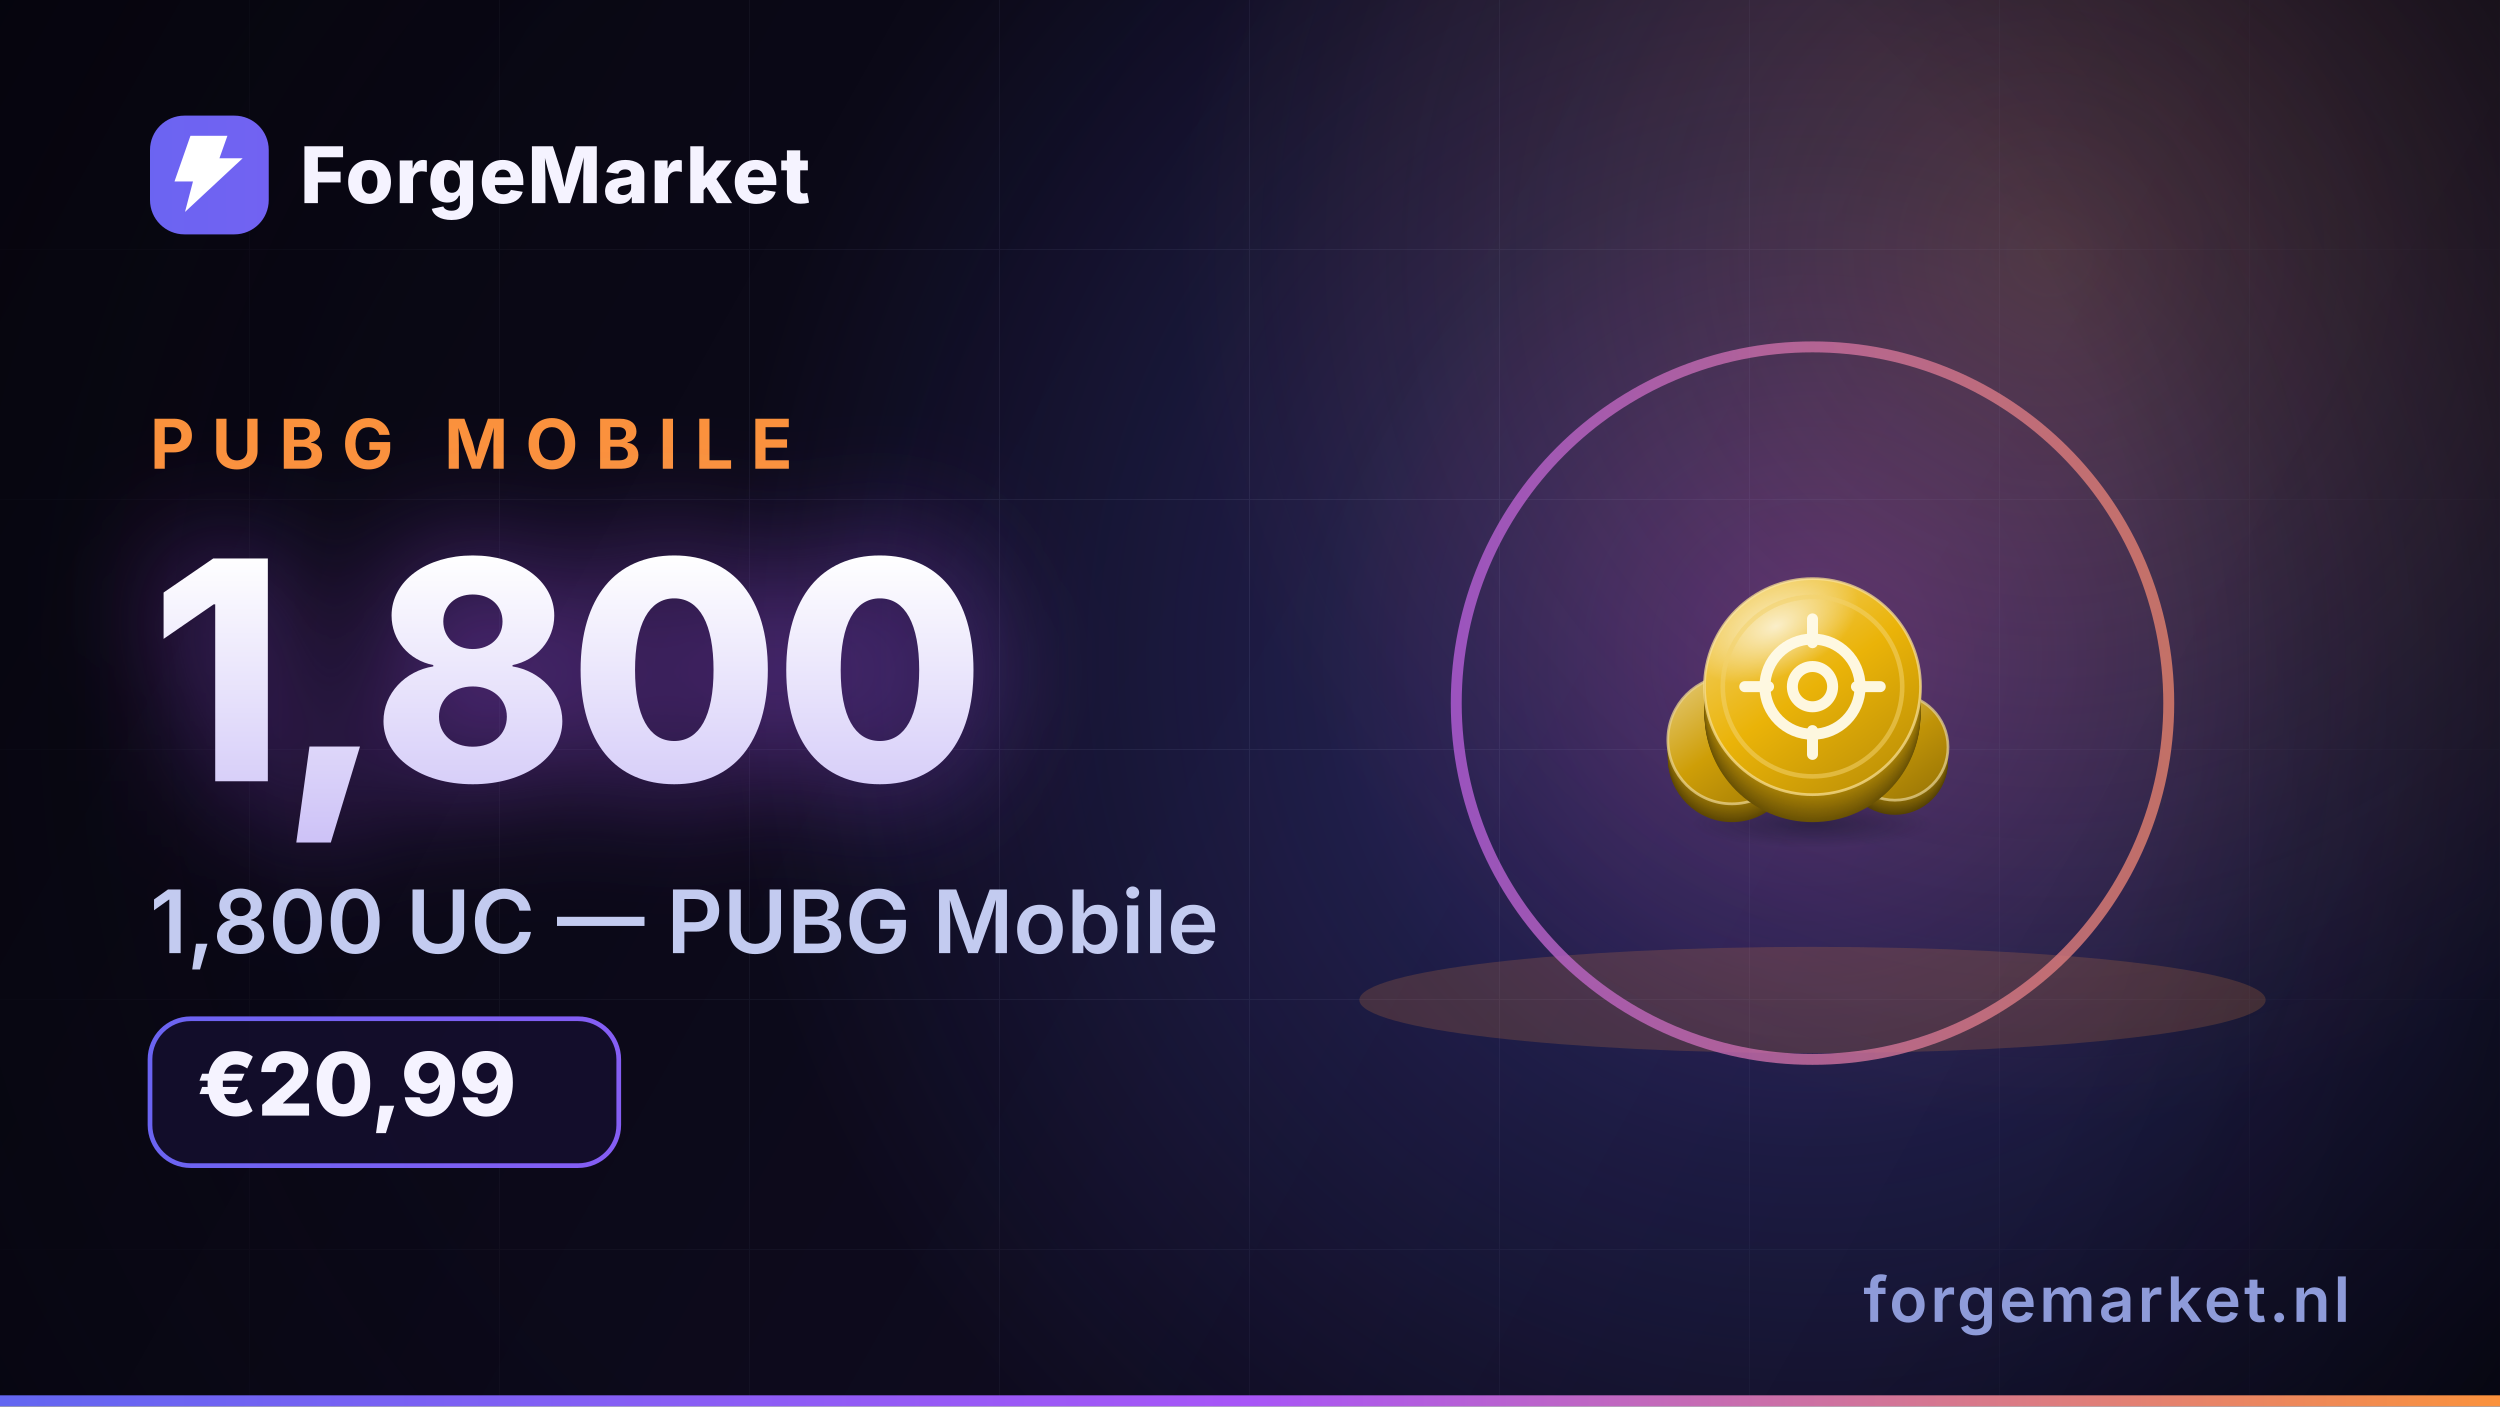
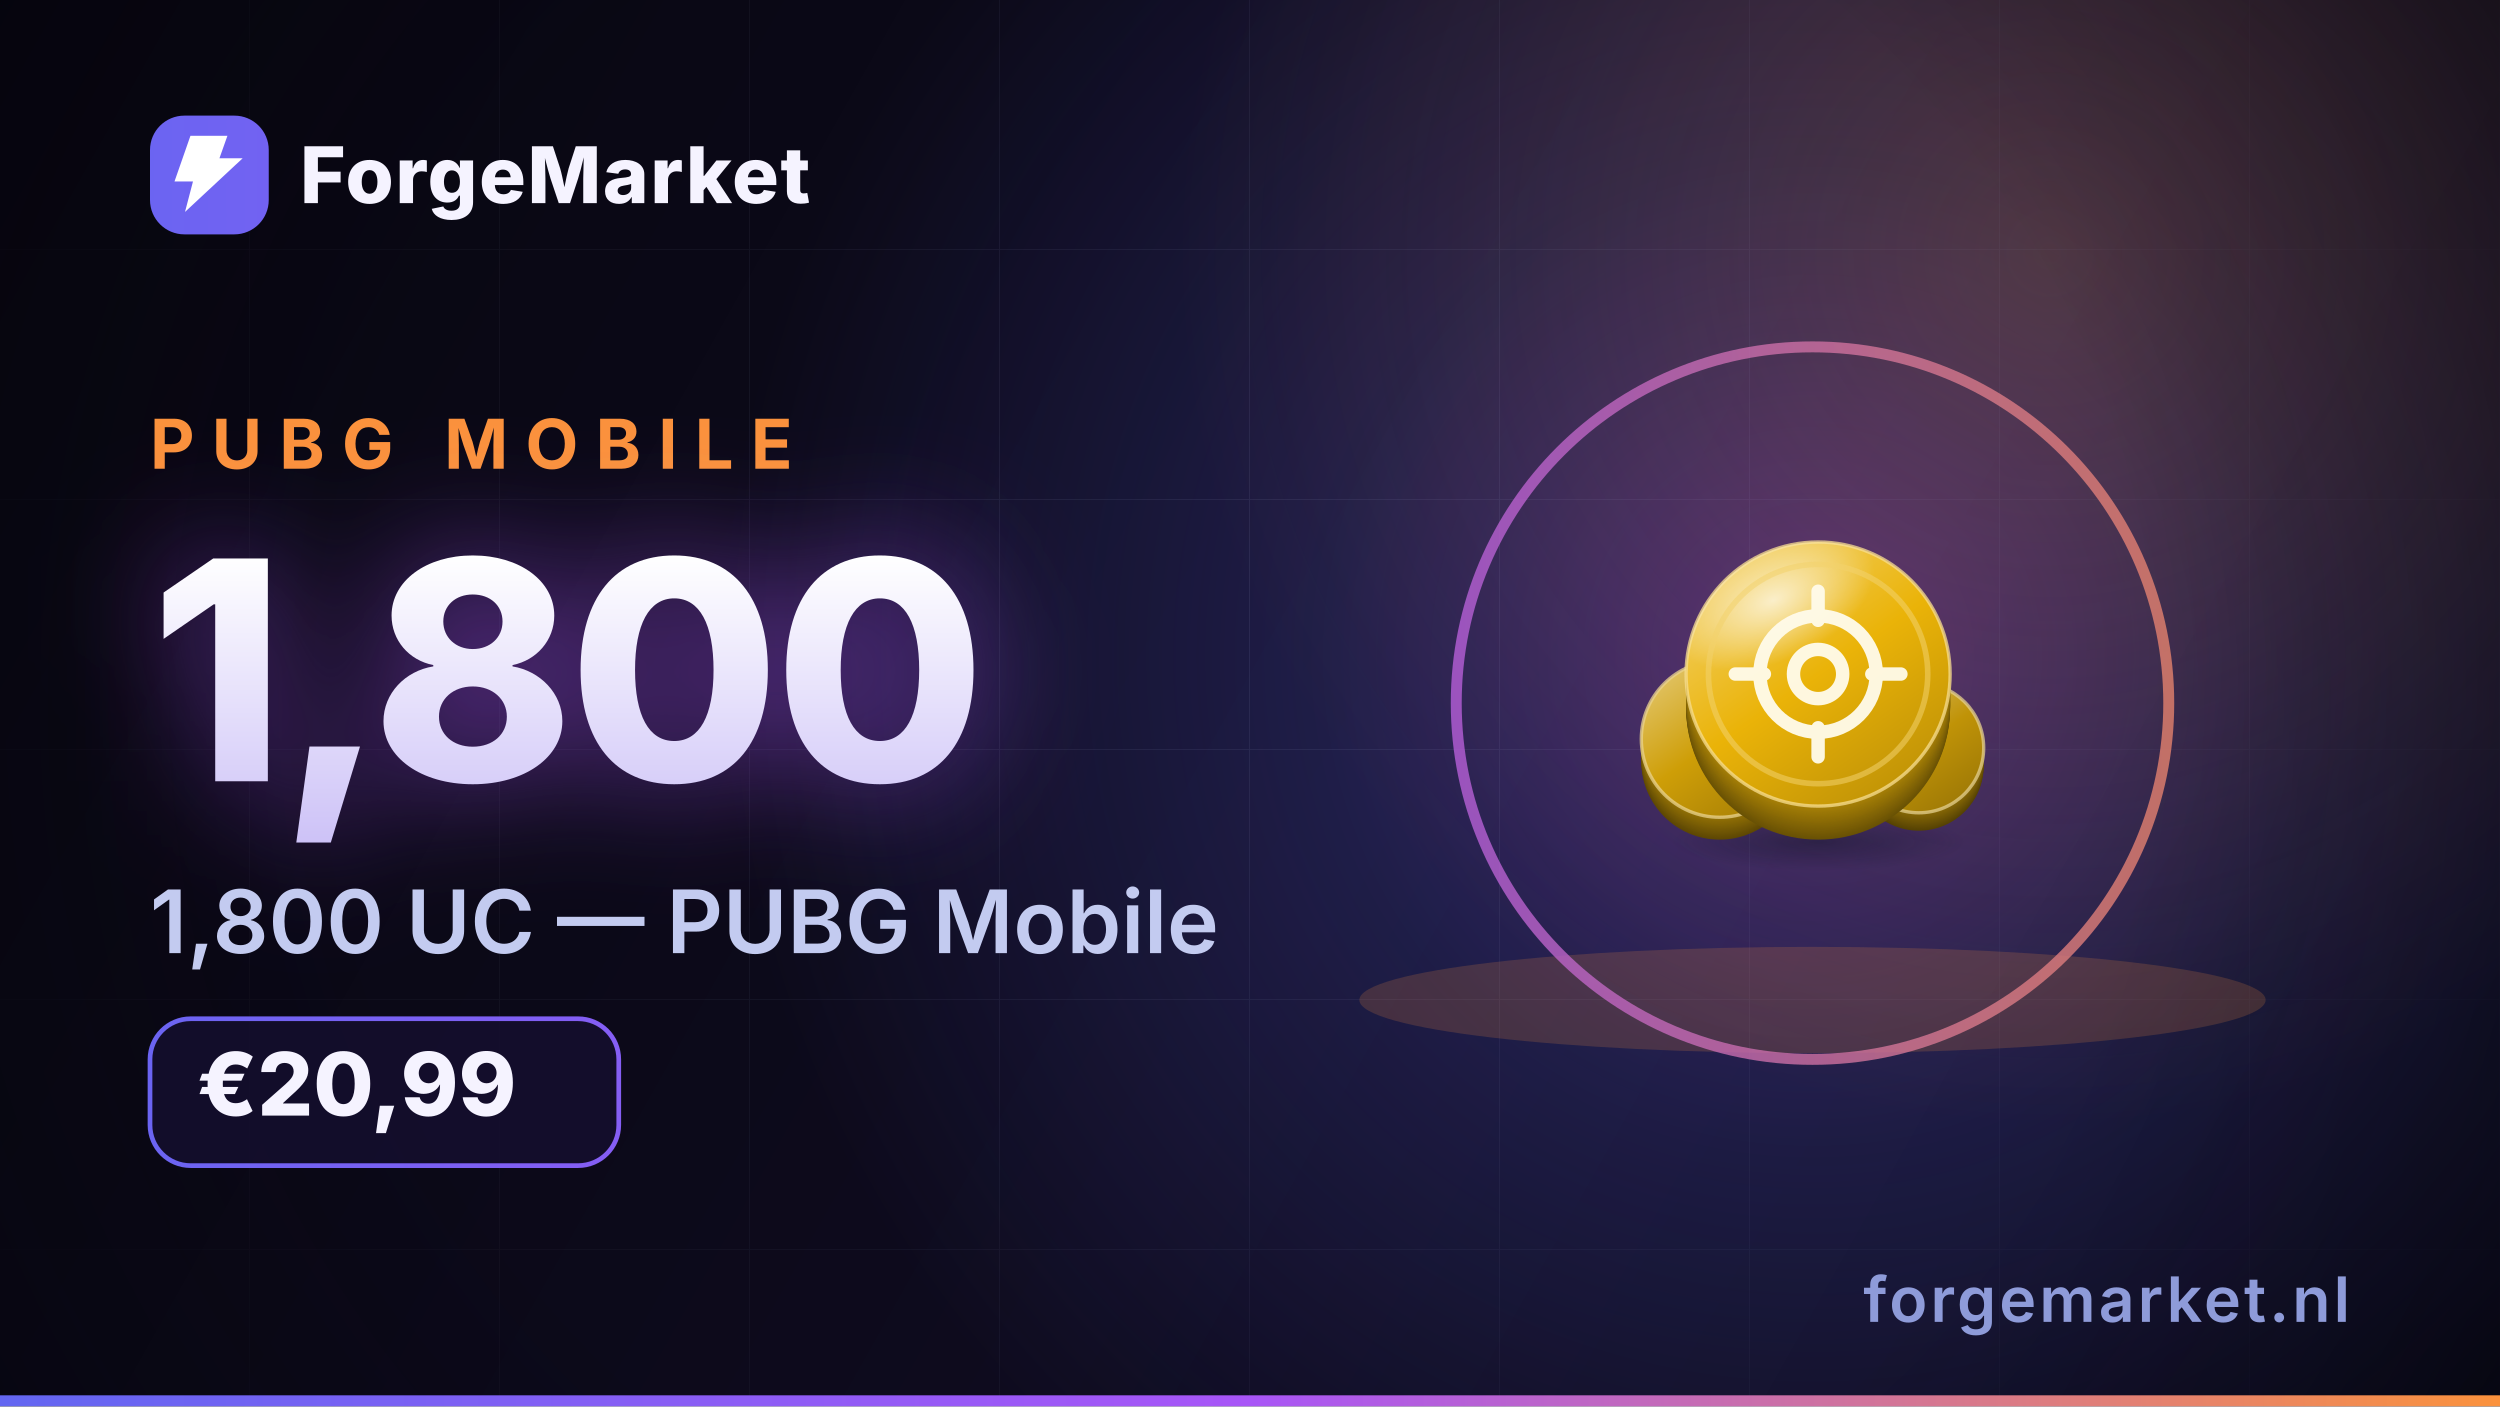
<svg xmlns="http://www.w3.org/2000/svg" viewBox="0 0 1600 900" width="1600" height="900" role="img" aria-label="ForgeMarket — 1,800 UC — PUBG Mobile">
  <defs>
    <linearGradient id="bbase" gradientUnits="userSpaceOnUse" x1="0" y1="0" x2="1600" y2="900">
      <stop offset="0" stop-color="#07060f" />
      <stop offset=".55" stop-color="#0e0b1e" />
      <stop offset="1" stop-color="#07060f" />
    </linearGradient>
    <radialGradient id="bbloom" gradientUnits="userSpaceOnUse" cx="1160" cy="420" r="700">
      <stop offset="0" stop-color="#a855f7" stop-opacity=".42" />
      <stop offset=".45" stop-color="#6366f1" stop-opacity=".20" />
      <stop offset="1" stop-color="#6366f1" stop-opacity="0" />
    </radialGradient>
    <radialGradient id="bcat" gradientUnits="userSpaceOnUse" cx="1312" cy="162" r="560">
      <stop offset="0" stop-color="#fb923c" stop-opacity=".22" />
      <stop offset="1" stop-color="#fb923c" stop-opacity="0" />
    </radialGradient>
    <radialGradient id="bvig" gradientUnits="userSpaceOnUse" cx="800" cy="450" r="1152">
      <stop offset=".5" stop-color="#04030c" stop-opacity="0" />
      <stop offset="1" stop-color="#04030c" stop-opacity=".62" />
    </radialGradient>
    <radialGradient id="bfade" gradientUnits="userSpaceOnUse" cx="800" cy="378" r="992">
      <stop offset="0" stop-color="#fff" stop-opacity=".85" />
      <stop offset="1" stop-color="#fff" stop-opacity="0" />
    </radialGradient>
    <mask id="bmfade">
      <rect width="1600" height="900" fill="url(#bfade)" />
    </mask>
    <pattern id="bgrid" width="160" height="160" patternUnits="userSpaceOnUse">
      <path d="M160 0V160M0 160H160" fill="none" stroke="#c7d2fe" stroke-width="1.1" />
    </pattern>
    <linearGradient id="bnum" x1="0" y1="0" x2="0" y2="1">
      <stop offset="0" stop-color="#ffffff" />
      <stop offset="1" stop-color="#cdc2f7" />
    </linearGradient>
    <linearGradient id="brim" gradientUnits="userSpaceOnUse" x1="0" y1="0" x2="1600" y2="0">
      <stop offset="0" stop-color="#6366f1" />
      <stop offset=".5" stop-color="#a855f7" />
      <stop offset="1" stop-color="#fb923c" />
    </linearGradient>
    <filter id="bhalo" x="-40%" y="-70%" width="180%" height="240%">
      <feGaussianBlur stdDeviation="40" />
    </filter>
  </defs>
  <rect width="1600" height="900" fill="url(#bbase)" />
  <rect width="1600" height="900" fill="url(#bbloom)" />
  <rect width="1600" height="900" fill="url(#bcat)" />
  <rect width="1600" height="900" fill="url(#bgrid)" mask="url(#bmfade)" opacity=".11" />
  <rect width="1600" height="900" fill="url(#bvig)" />
  <g>
    <rect x="96" y="74" width="76" height="76" rx="22" fill="url(#brim)" />
    <path transform="translate(101 73) scale(2.32)" opacity="1" fill="#ffffff" d="M9 6 L4.6 18.6 h5.1 l-2.2 8.4 L23.4 12.2 h-6.4 l2.2-6.2 z" />
    <text x="192" y="130" font-family="Inter, system-ui, sans-serif" font-size="50" font-weight="800" letter-spacing="1" fill="#f5f3ff">ForgeMarket</text>
  </g>
  <text x="96" y="300" font-family="Inter, system-ui, sans-serif" font-size="44" font-weight="700" letter-spacing="11" fill="#fb923c">PUBG MOBILE</text>
  <text x="96" y="500" font-family="Inter, system-ui, sans-serif" font-size="196" font-weight="800" letter-spacing="-4" fill="#a855f7" filter="url(#bhalo)" opacity=".6">1,800</text>
  <text x="96" y="500" font-family="Inter, system-ui, sans-serif" font-size="196" font-weight="800" letter-spacing="-4" fill="url(#bnum)">1,800</text>
  <text x="96" y="610" font-family="Inter, system-ui, sans-serif" font-size="56" font-weight="600" fill="#c3cbf0">1,800 UC — PUBG Mobile</text>
  <g>
    <rect x="96" y="652" width="300" height="94" rx="26" fill="#140f2e" fill-opacity=".85" stroke="url(#brim)" stroke-width="3" />
    <text x="126" y="714" font-family="Inter, system-ui, sans-serif" font-size="56" font-weight="800" fill="#f5f3ff">€20,99</text>
  </g>
  <ellipse cx="1160" cy="640" rx="290" ry="34" fill="#fb923c" opacity=".18" />
  <circle cx="1160" cy="450" r="228" fill="none" stroke="url(#brim)" stroke-width="7" opacity=".8" />
-   <svg x="1010" y="300" width="300" height="300" viewBox="0 0 512 512" preserveAspectRatio="xMidYMid meet" overflow="visible">
+   <svg x="1049" y="345.45" width="222" height="209.11" viewBox="96 118 310 292" preserveAspectRatio="xMidYMid meet" overflow="visible">
    <defs>
      <radialGradient id="pubg-sh1" cx="0.5" cy="0.5" r="0.5">
        <stop offset="0" stop-color="#0b1220" stop-opacity="0.4" />
        <stop offset="0.6" stop-color="#0b1220" stop-opacity="0.16" />
        <stop offset="1" stop-color="#0b1220" stop-opacity="0" />
      </radialGradient>
    </defs>
    <ellipse cx="256" cy="388" rx="132" ry="26" fill="url(#pubg-sh1)" />
    <defs>
      <linearGradient id="pubg-g2" x1="0.15" y1="0" x2="0.85" y2="1">
        <stop offset="0" stop-color="#e3c76f" />
        <stop offset="0.5" stop-color="#ce9e07" />
        <stop offset="1" stop-color="#a57e06" />
      </linearGradient>
      <clipPath id="pubg-c3">
        <path d="M98 296a70 70 0 1 0 140 0a70 70 0 1 0 -140 0Z" />
      </clipPath>
      <radialGradient id="pubg-p4" cx="0.5" cy="0.5" r="0.5">
        <stop offset="0" stop-color="#fff" stop-opacity="0.72" />
        <stop offset="1" stop-color="#fff" stop-opacity="0" />
      </radialGradient>
    </defs>
    <defs>
      <path id="pubg-s5" d="M98 296a70 70 0 1 0 140 0a70 70 0 1 0 -140 0Z" />
    </defs>
    <use href="#pubg-s5" y="20" fill="#5d4703" />
    <use href="#pubg-s5" y="19" fill="#604903" />
    <use href="#pubg-s5" y="18" fill="#634b03" />
    <use href="#pubg-s5" y="17" fill="#654d03" />
    <use href="#pubg-s5" y="16" fill="#685003" />
    <use href="#pubg-s5" y="15" fill="#6b5204" />
    <use href="#pubg-s5" y="14" fill="#6e5404" />
    <use href="#pubg-s5" y="13" fill="#705604" />
    <use href="#pubg-s5" y="12" fill="#735804" />
    <use href="#pubg-s5" y="11" fill="#765a04" />
    <use href="#pubg-s5" y="10" fill="#795d04" />
    <use href="#pubg-s5" y="9" fill="#7b5f04" />
    <use href="#pubg-s5" y="8" fill="#7e6104" />
    <use href="#pubg-s5" y="7" fill="#816304" />
    <use href="#pubg-s5" y="6" fill="#846504" />
    <use href="#pubg-s5" y="5" fill="#866705" />
    <use href="#pubg-s5" y="4" fill="#896905" />
    <use href="#pubg-s5" y="3" fill="#8c6c05" />
    <use href="#pubg-s5" y="2" fill="#8f6e05" />
    <use href="#pubg-s5" y="1" fill="#917005" />
    <path d="M98 296a70 70 0 1 0 140 0a70 70 0 1 0 -140 0Z" fill="url(#pubg-g2)" />
    <path d="M98 296a70 70 0 1 0 140 0a70 70 0 1 0 -140 0Z" fill="none" stroke="#e9d38f" stroke-opacity="0.75" stroke-width="3" />
    <defs>
      <linearGradient id="pubg-g6" x1="0.15" y1="0" x2="0.85" y2="1">
        <stop offset="0" stop-color="#dac06f" />
        <stop offset="0.5" stop-color="#c09307" />
        <stop offset="1" stop-color="#9a7606" />
      </linearGradient>
      <clipPath id="pubg-c7">
        <path d="M288 304a58 58 0 1 0 116 0a58 58 0 1 0 -116 0Z" />
      </clipPath>
      <radialGradient id="pubg-p8" cx="0.5" cy="0.5" r="0.5">
        <stop offset="0" stop-color="#fff" stop-opacity="0.72" />
        <stop offset="1" stop-color="#fff" stop-opacity="0" />
      </radialGradient>
    </defs>
    <defs>
      <path id="pubg-s9" d="M288 304a58 58 0 1 0 116 0a58 58 0 1 0 -116 0Z" />
    </defs>
    <use href="#pubg-s9" y="16" fill="#564203" />
    <use href="#pubg-s9" y="15" fill="#594503" />
    <use href="#pubg-s9" y="14" fill="#5d4703" />
    <use href="#pubg-s9" y="13" fill="#604a03" />
    <use href="#pubg-s9" y="12" fill="#634c04" />
    <use href="#pubg-s9" y="11" fill="#664f04" />
    <use href="#pubg-s9" y="10" fill="#6a5104" />
    <use href="#pubg-s9" y="9" fill="#6d5404" />
    <use href="#pubg-s9" y="8" fill="#705604" />
    <use href="#pubg-s9" y="7" fill="#735904" />
    <use href="#pubg-s9" y="6" fill="#775b04" />
    <use href="#pubg-s9" y="5" fill="#7a5e04" />
    <use href="#pubg-s9" y="4" fill="#7d6005" />
    <use href="#pubg-s9" y="3" fill="#806305" />
    <use href="#pubg-s9" y="2" fill="#846505" />
    <use href="#pubg-s9" y="1" fill="#876805" />
    <path d="M288 304a58 58 0 1 0 116 0a58 58 0 1 0 -116 0Z" fill="url(#pubg-g6)" />
    <path d="M288 304a58 58 0 1 0 116 0a58 58 0 1 0 -116 0Z" fill="none" stroke="#e3ce8f" stroke-opacity="0.75" stroke-width="3" />
    <defs>
      <linearGradient id="pubg-g10" x1="0.15" y1="0" x2="0.85" y2="1">
        <stop offset="0" stop-color="#f3d370" />
        <stop offset="0.5" stop-color="#eab308" />
        <stop offset="1" stop-color="#bb8f06" />
      </linearGradient>
      <clipPath id="pubg-c11">
        <path d="M138 238a118 118 0 1 0 236 0a118 118 0 1 0 -236 0Z" />
      </clipPath>
      <radialGradient id="pubg-p12" cx="0.5" cy="0.5" r="0.5">
        <stop offset="0" stop-color="#fff" stop-opacity="0.72" />
        <stop offset="1" stop-color="#fff" stop-opacity="0" />
      </radialGradient>
    </defs>
    <defs>
      <path id="pubg-s13" d="M138 238a118 118 0 1 0 236 0a118 118 0 1 0 -236 0Z" />
    </defs>
    <use href="#pubg-s13" y="30" fill="#695104" />
    <use href="#pubg-s13" y="29" fill="#6b5304" />
    <use href="#pubg-s13" y="28" fill="#6d5404" />
    <use href="#pubg-s13" y="27" fill="#6f5604" />
    <use href="#pubg-s13" y="26" fill="#715704" />
    <use href="#pubg-s13" y="25" fill="#745904" />
    <use href="#pubg-s13" y="24" fill="#765b04" />
    <use href="#pubg-s13" y="23" fill="#785c04" />
    <use href="#pubg-s13" y="22" fill="#7a5e05" />
    <use href="#pubg-s13" y="21" fill="#7c5f05" />
    <use href="#pubg-s13" y="20" fill="#7e6105" />
    <use href="#pubg-s13" y="19" fill="#806305" />
    <use href="#pubg-s13" y="18" fill="#826405" />
    <use href="#pubg-s13" y="17" fill="#846605" />
    <use href="#pubg-s13" y="16" fill="#866705" />
    <use href="#pubg-s13" y="15" fill="#896905" />
    <use href="#pubg-s13" y="14" fill="#8b6b05" />
    <use href="#pubg-s13" y="13" fill="#8d6c05" />
    <use href="#pubg-s13" y="12" fill="#8f6e05" />
    <use href="#pubg-s13" y="11" fill="#916f05" />
    <use href="#pubg-s13" y="10" fill="#937105" />
    <use href="#pubg-s13" y="9" fill="#957305" />
    <use href="#pubg-s13" y="8" fill="#977405" />
    <use href="#pubg-s13" y="7" fill="#997606" />
    <use href="#pubg-s13" y="6" fill="#9b7706" />
    <use href="#pubg-s13" y="5" fill="#9e7906" />
    <use href="#pubg-s13" y="4" fill="#a07b06" />
    <use href="#pubg-s13" y="3" fill="#a27c06" />
    <use href="#pubg-s13" y="2" fill="#a47e06" />
    <use href="#pubg-s13" y="1" fill="#a67f06" />
    <path d="M138 238a118 118 0 1 0 236 0a118 118 0 1 0 -236 0Z" fill="url(#pubg-g10)" />
    <path d="M138 238a118 118 0 1 0 236 0a118 118 0 1 0 -236 0Z" fill="none" stroke="#f6dd90" stroke-opacity="0.75" stroke-width="3" />
    <g clip-path="url(#pubg-c11)">
      <ellipse cx="216" cy="172" rx="96" ry="54" fill="url(#pubg-p12)" transform="rotate(-24 216 172)" />
    </g>
    <path d="M158 238a98 98 0 1 0 196 0a98 98 0 1 0 -196 0Z" fill="none" stroke="#f2d16b" stroke-opacity="0.55" stroke-width="5" />
    <g fill="none" stroke="#fffbea" stroke-width="12" opacity="0.95">
      <circle cx="256" cy="238" r="52" />
      <circle cx="256" cy="238" r="22" />
      <path d="M256 164v26M256 286v26M182 238h26M304 238h26" stroke-linecap="round" />
    </g>
  </svg>
  <text x="1504" y="846" text-anchor="end" font-family="Inter, system-ui, sans-serif" font-size="40" font-weight="600" letter-spacing="2" fill="#8e9bd9">forgemarket.nl</text>
  <rect x="0" y="893" width="1600" height="7" fill="url(#brim)" />
</svg>
